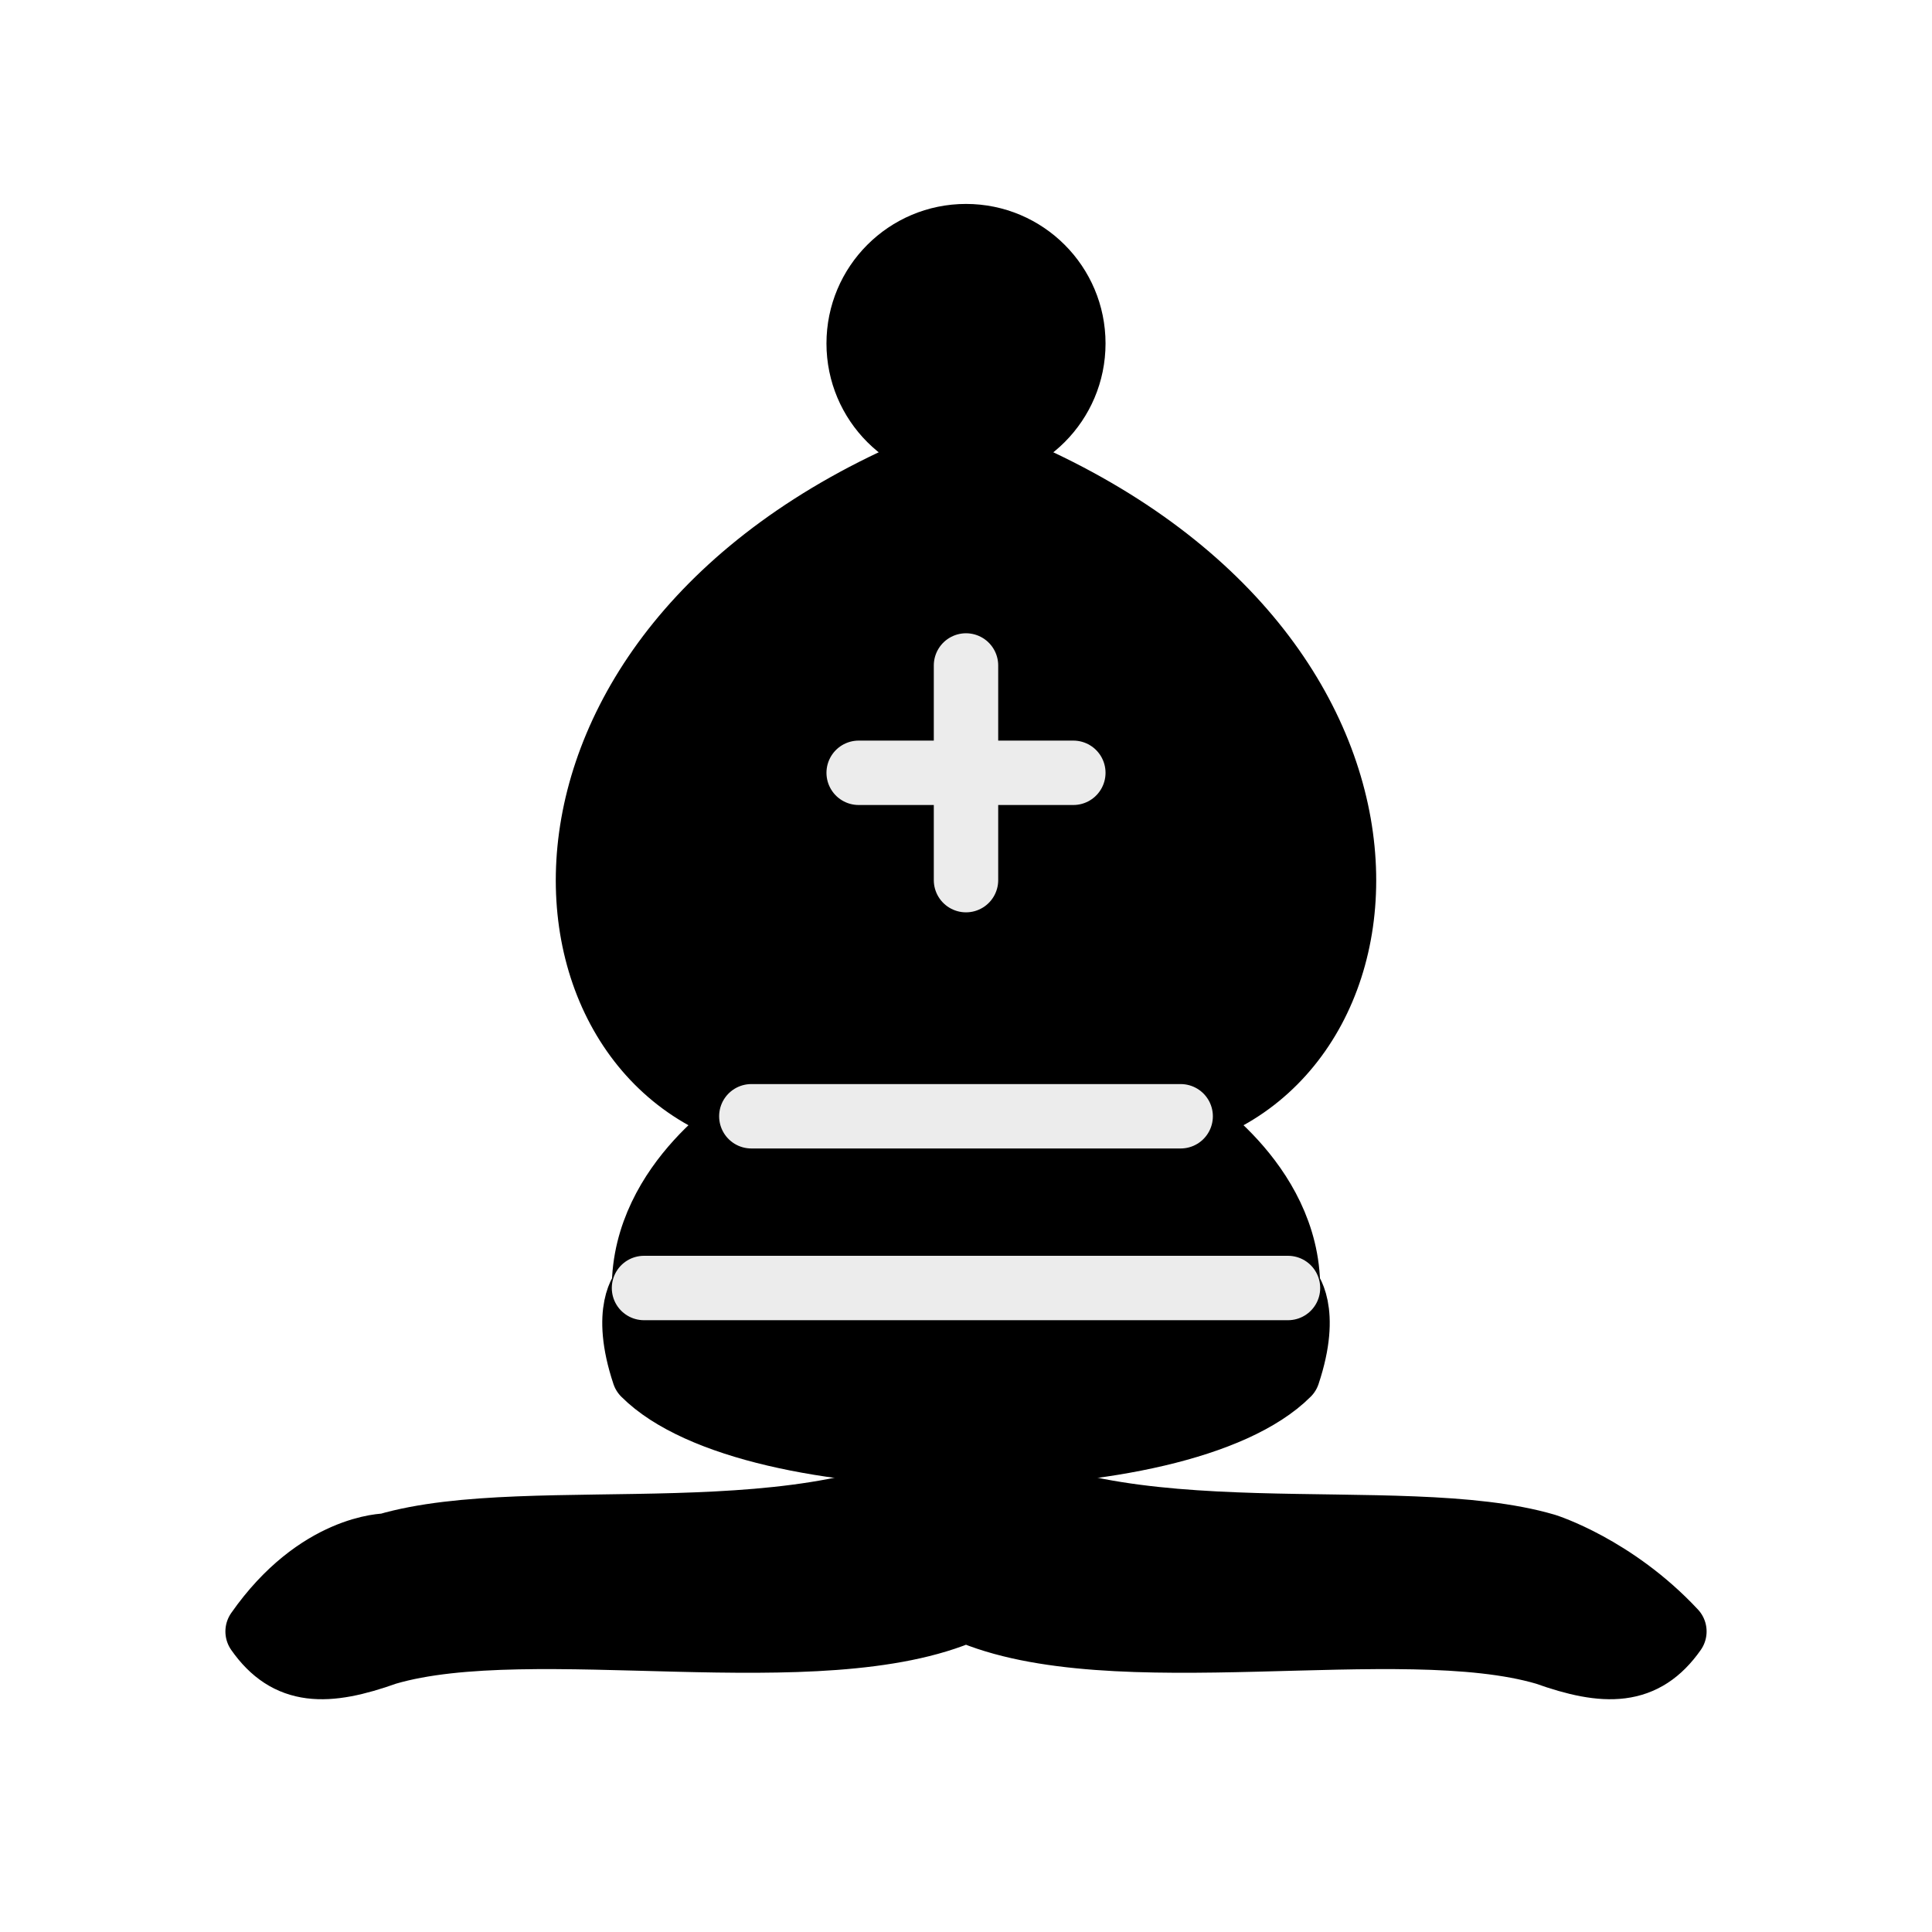
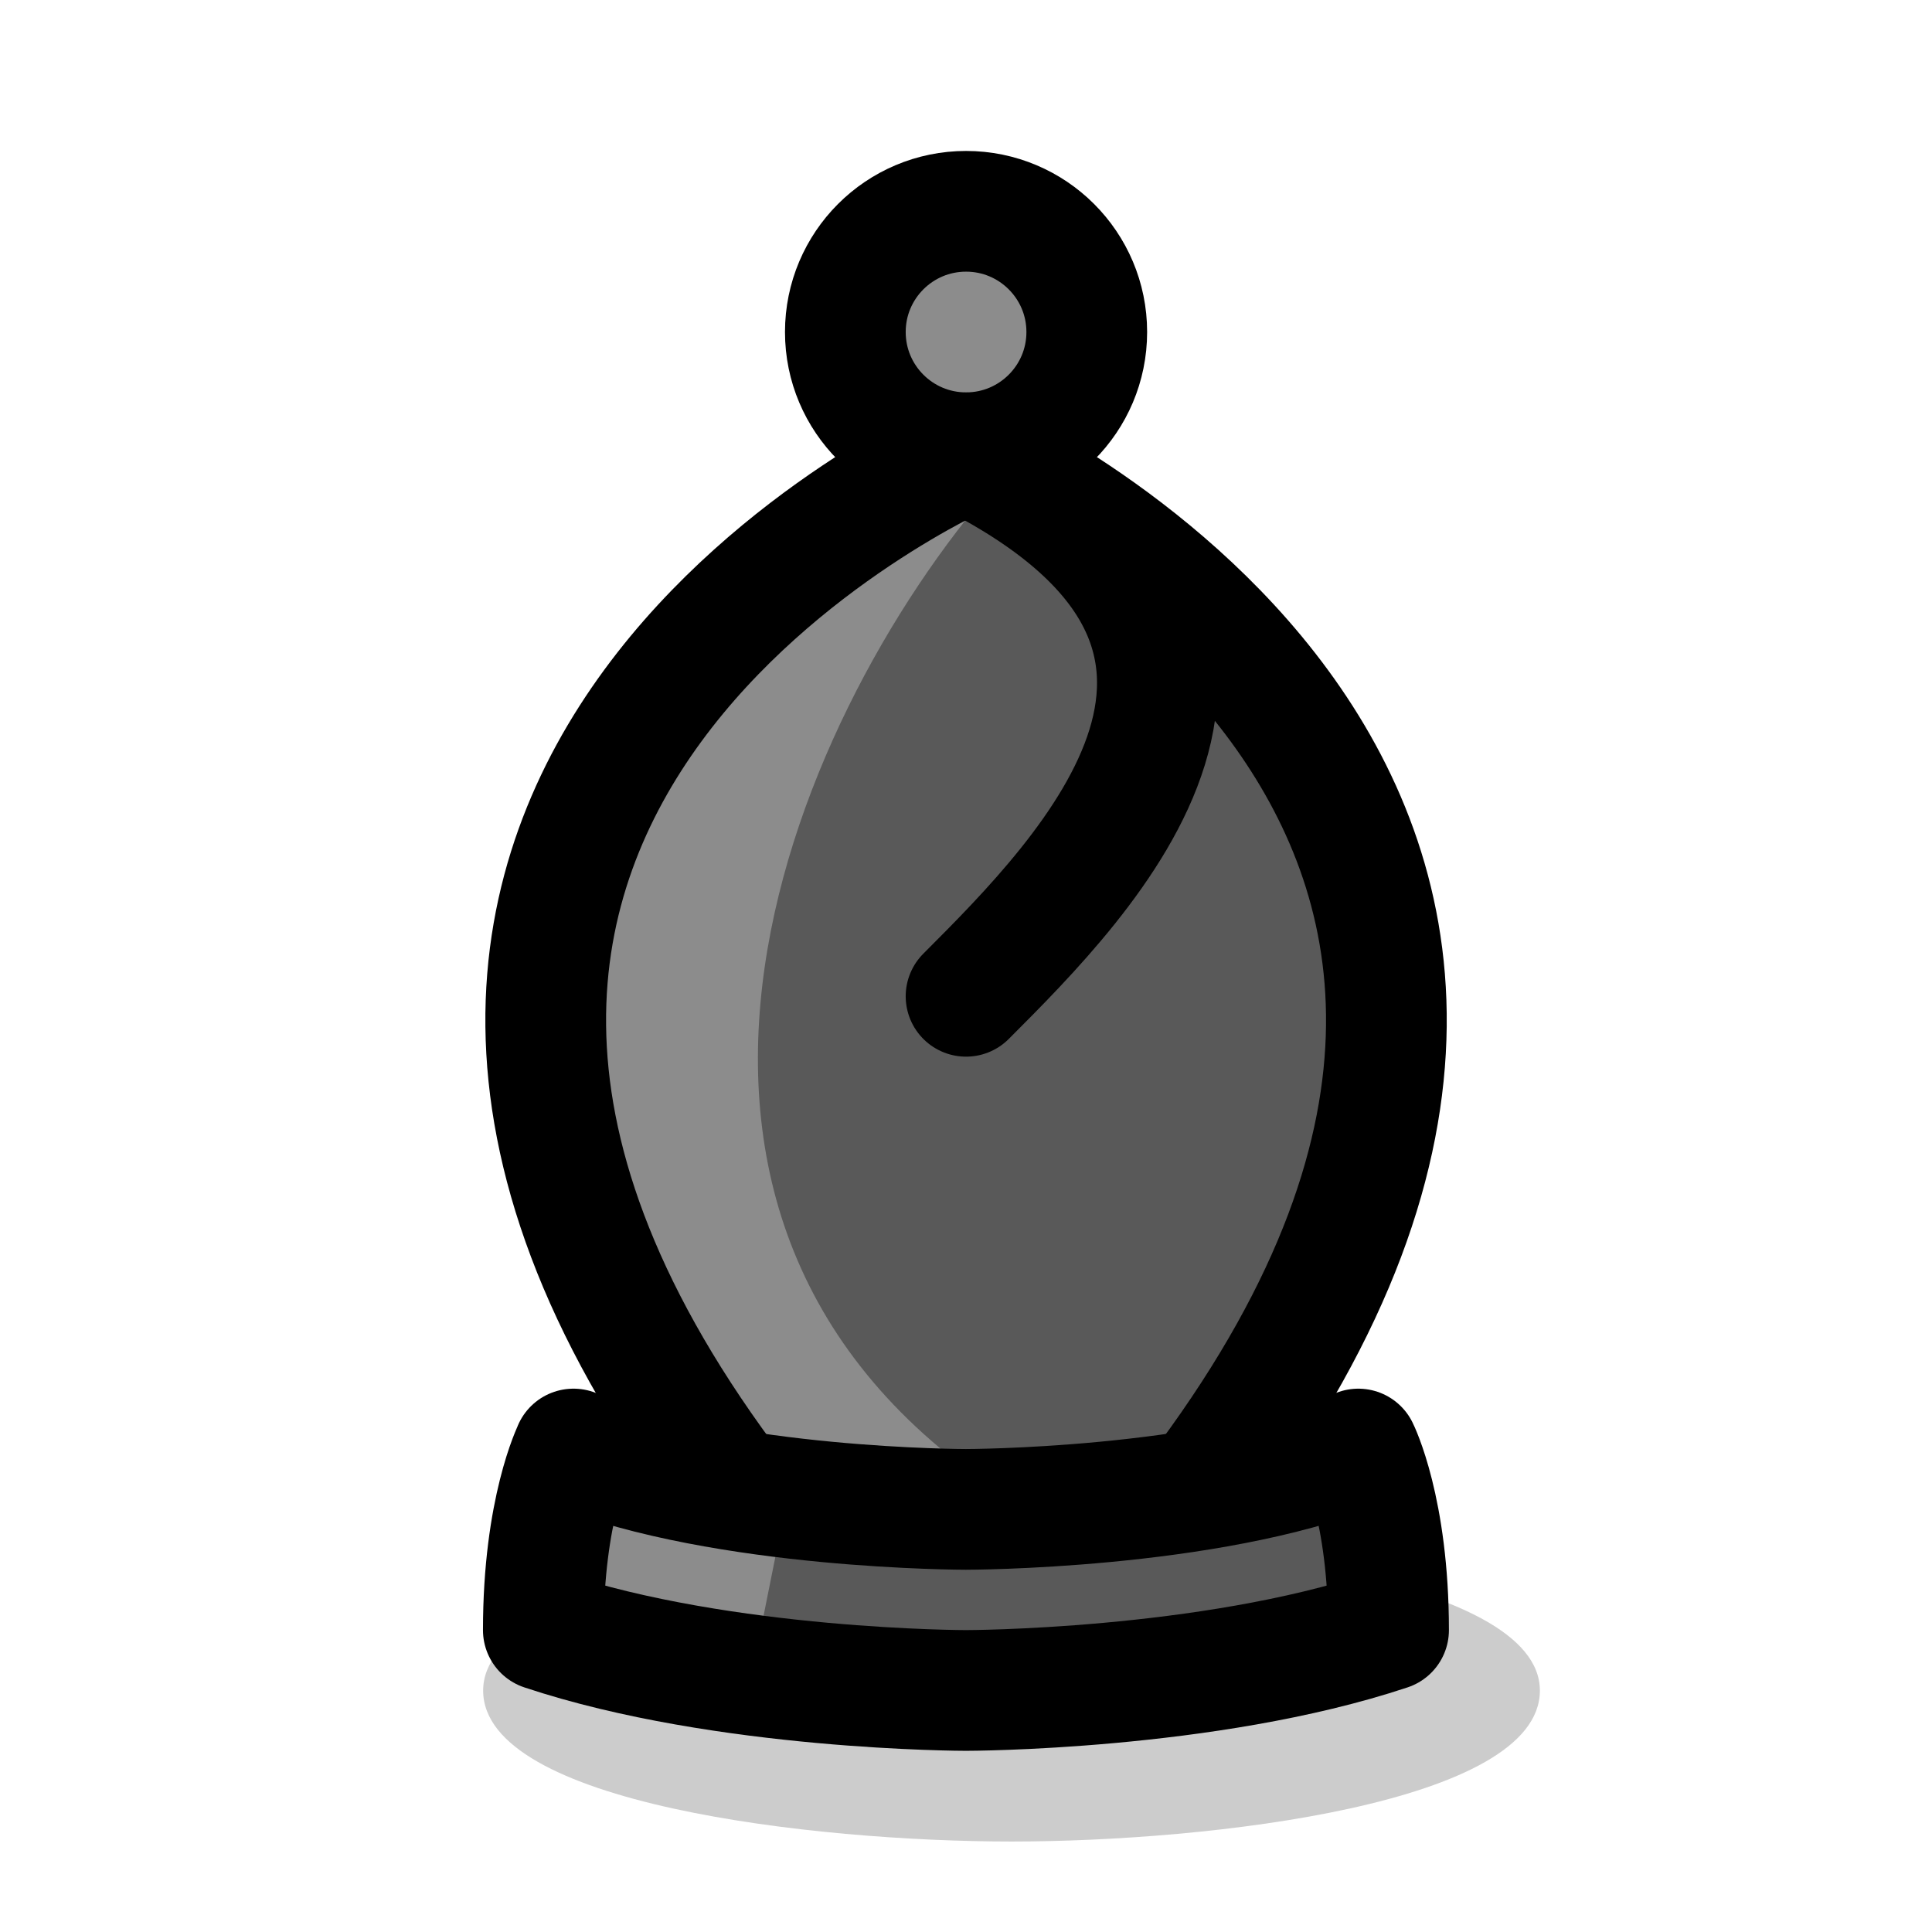
- <svg xmlns="http://www.w3.org/2000/svg" width="45" height="45" viewBox="0 0 45 45">
-   <g fill="none" fill-rule="evenodd" stroke="#000" stroke-linecap="round" stroke-linejoin="round" stroke-width="1.5">
-     <g fill="#000" stroke-linecap="butt">
-       <path d="M9 36c3.4-1 10.1.4 13.5-2 3.4 2.4 10.1 1 13.5 2 0 0 1.6.5 3 2-.7 1-1.6 1-3 .5-3.4-1-10.1.5-13.5-1-3.4 1.5-10.1 0-13.5 1-1.4.5-2.3.5-3-.5 1.4-2 3-2 3-2z" />
-       <path d="M15 32c2.5 2.5 12.5 2.5 15 0 .5-1.5 0-2 0-2 0-2.5-2.5-4-2.5-4 5.5-1.5 6-11.5-5-15.5-11 4-10.5 14-5 15.5 0 0-2.5 1.5-2.5 4 0 0-.5.5 0 2z" />
-       <path d="M25 8a2.5 2.5 0 1 1-5 0 2.5 2.5 0 1 1 5 0z" />
-     </g>
-     <path stroke="#ececec" stroke-linejoin="miter" d="M17.5 26h10M15 30h15m-7.5-14.5v5M20 18h5" />
-   </g>
+ <svg xmlns="http://www.w3.org/2000/svg" style="color-scheme:light only" viewBox="0 0 16.933 16.933">
+   <defs>
+     <linearGradient id="c">
+       <stop offset="0" stop-opacity=".2" />
+     </linearGradient>
+     <linearGradient id="b" gradientTransform="scale(.07)">
+       <stop offset="0" stop-color="#8c8c8c" />
+     </linearGradient>
+     <linearGradient id="a" gradientTransform="matrix(.07 0 0 .07 -53.975 2.117)">
+       <stop offset="0" stop-color="#595959" />
+     </linearGradient>
+     <linearGradient id="g" x1="4.763" x2="12.171" y1="13.758" y2="13.758" gradientUnits="userSpaceOnUse" href="#a" />
+     <linearGradient id="e" x1="40.766" x2="48.134" y1="8.202" y2="8.202" gradientUnits="userSpaceOnUse" href="#a" />
+     <linearGradient id="i" x1="6.879" x2="10.054" y1="2.91" y2="2.91" gradientUnits="userSpaceOnUse" href="#b" />
+     <linearGradient id="h" x1="4.762" x2="6.879" y1="13.626" y2="13.626" gradientUnits="userSpaceOnUse" href="#b" />
+     <linearGradient id="f" x1="40.412" x2="44.979" y1="8.599" y2="8.599" gradientUnits="userSpaceOnUse" href="#b" />
+     <linearGradient id="d" x1="4.233" x2="103.049" y1="24.342" y2="24.342" gradientTransform="matrix(1 0 0 1.25 .794 -3.043)" gradientUnits="userSpaceOnUse" href="#c" />
+   </defs>
+   <path fill="url(#d)" d="M5.027 14.817c0 .992 2.646 1.323 4.233 1.323s4.233-.331 4.233-1.323-2.779-1.323-4.233-1.323-4.233.331-4.233 1.323" class="UnoptimicedTransforms" style="font-variation-settings:normal;-inkscape-stroke:none" transform="matrix(1.094 0 0 1 -1.265 0)" />
+   <path fill="url(#e)" d="M42.333 12.965c-4.498-5.556 2.117-9.525 2.117-9.525s6.615 3.969 2.117 9.525" style="font-variation-settings:normal;-inkscape-stroke:none" transform="translate(-35.983)" />
+   <path fill="url(#f)" d="M44.715 4.233c-1.852 2.117-3.704 6.615.265 8.996l-2.646-.265C38.1 8.467 41.804 4.498 44.45 3.969Z" style="font-variation-settings:normal;-inkscape-stroke:none" transform="translate(-35.983)" />
+   <path fill="none" stroke="#000" stroke-linejoin="round" stroke-miterlimit="2.4" stroke-width="1.058" d="M42.333 12.965C37.835 6.879 44.45 3.969 44.45 3.969s6.615 2.91 2.117 8.996" style="font-variation-settings:normal;-inkscape-stroke:none" transform="translate(-35.983)" />
+   <path fill="url(#g)" d="M5.027 12.7s-.265.529-.265 1.587c1.587.529 3.704.529 3.704.529s2.117 0 3.704-.529c0-1.058-.265-1.587-.265-1.587-1.323.529-3.44.529-3.44.529s-2.117 0-3.439-.529" />
+   <path fill="url(#h)" d="m5.027 12.7-.265 1.587 1.852.265.265-1.323z" style="font-variation-settings:normal;-inkscape-stroke:none" />
+   <path fill="none" stroke="#000" stroke-linecap="round" stroke-linejoin="round" stroke-width="1.058" d="M5.027 12.7s-.265.529-.265 1.587c1.587.529 3.704.529 3.704.529s2.117 0 3.704-.529c0-1.058-.265-1.587-.265-1.587-1.323.529-3.44.529-3.44.529s-2.117 0-3.439-.529" />
+   <circle cx="8.467" cy="2.91" r="1.058" fill="url(#i)" stroke="#000" stroke-linejoin="round" stroke-width="1.058" style="font-variation-settings:normal;-inkscape-stroke:none" />
+   <path fill="none" stroke="#000" stroke-linecap="round" stroke-linejoin="round" stroke-miterlimit="2.4" stroke-width="1.058" d="M8.467 3.969c3.175 1.587 1.058 3.704 0 4.763" style="font-variation-settings:normal" />
</svg>
